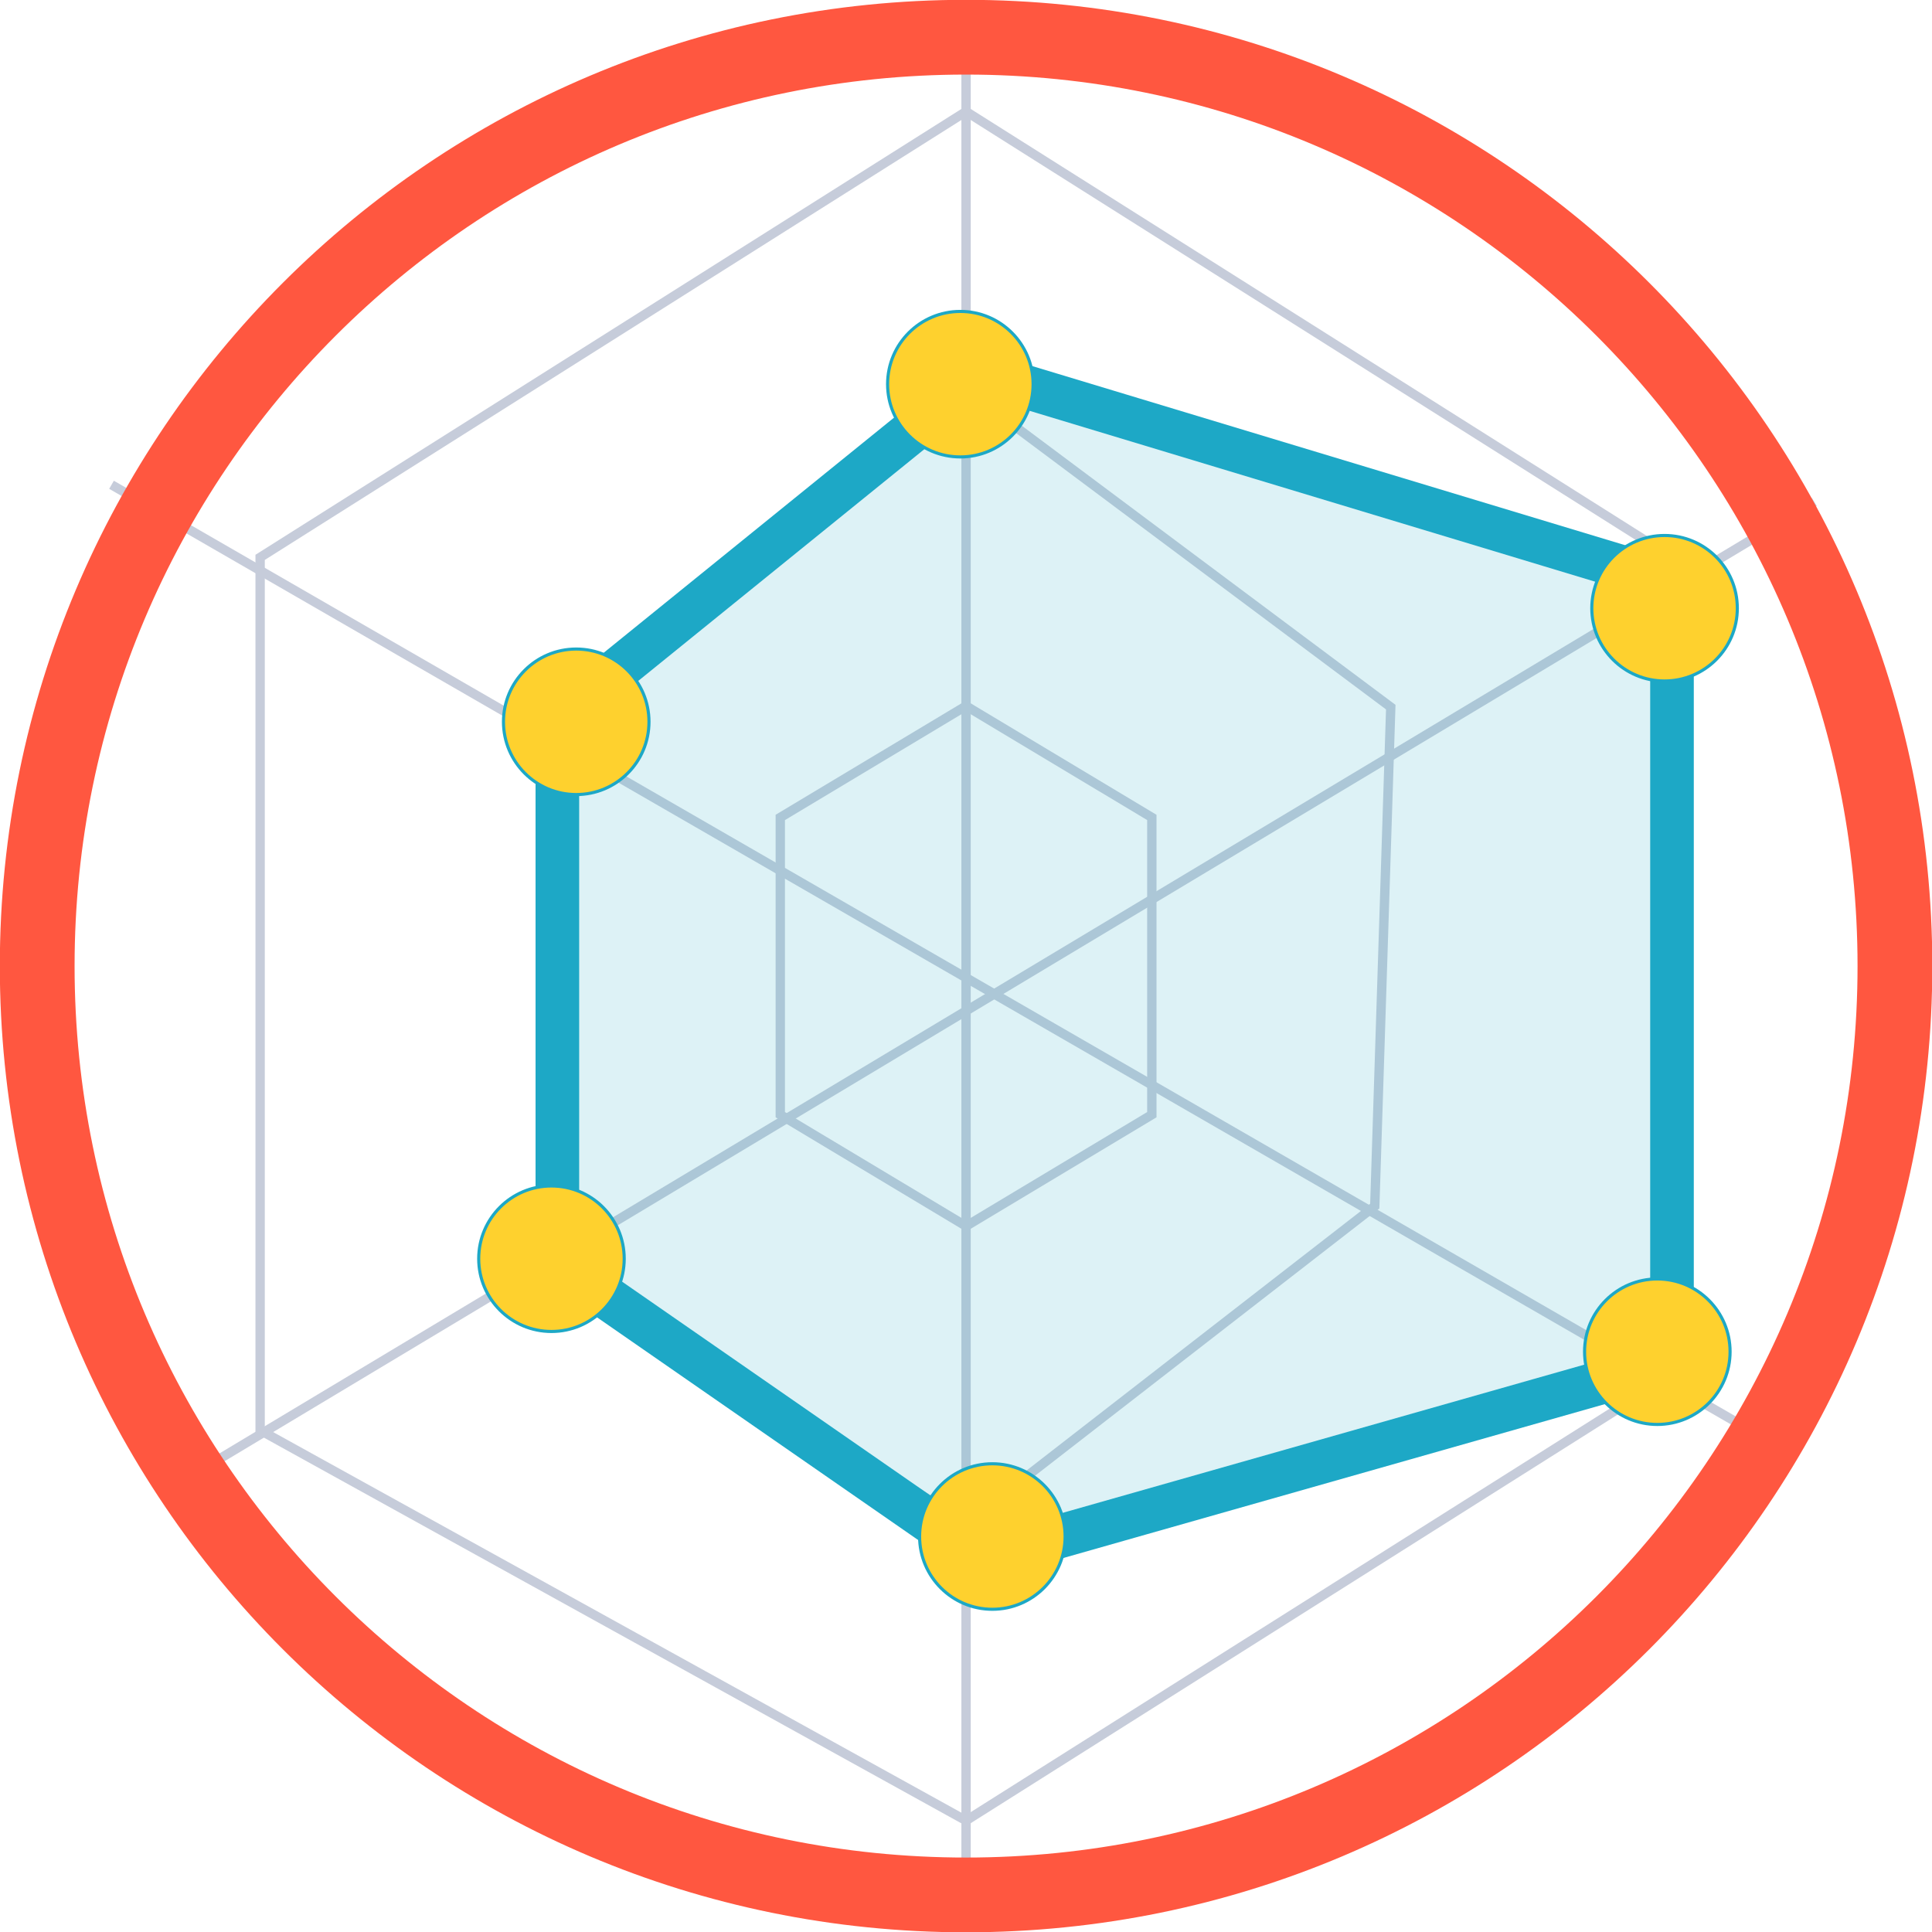
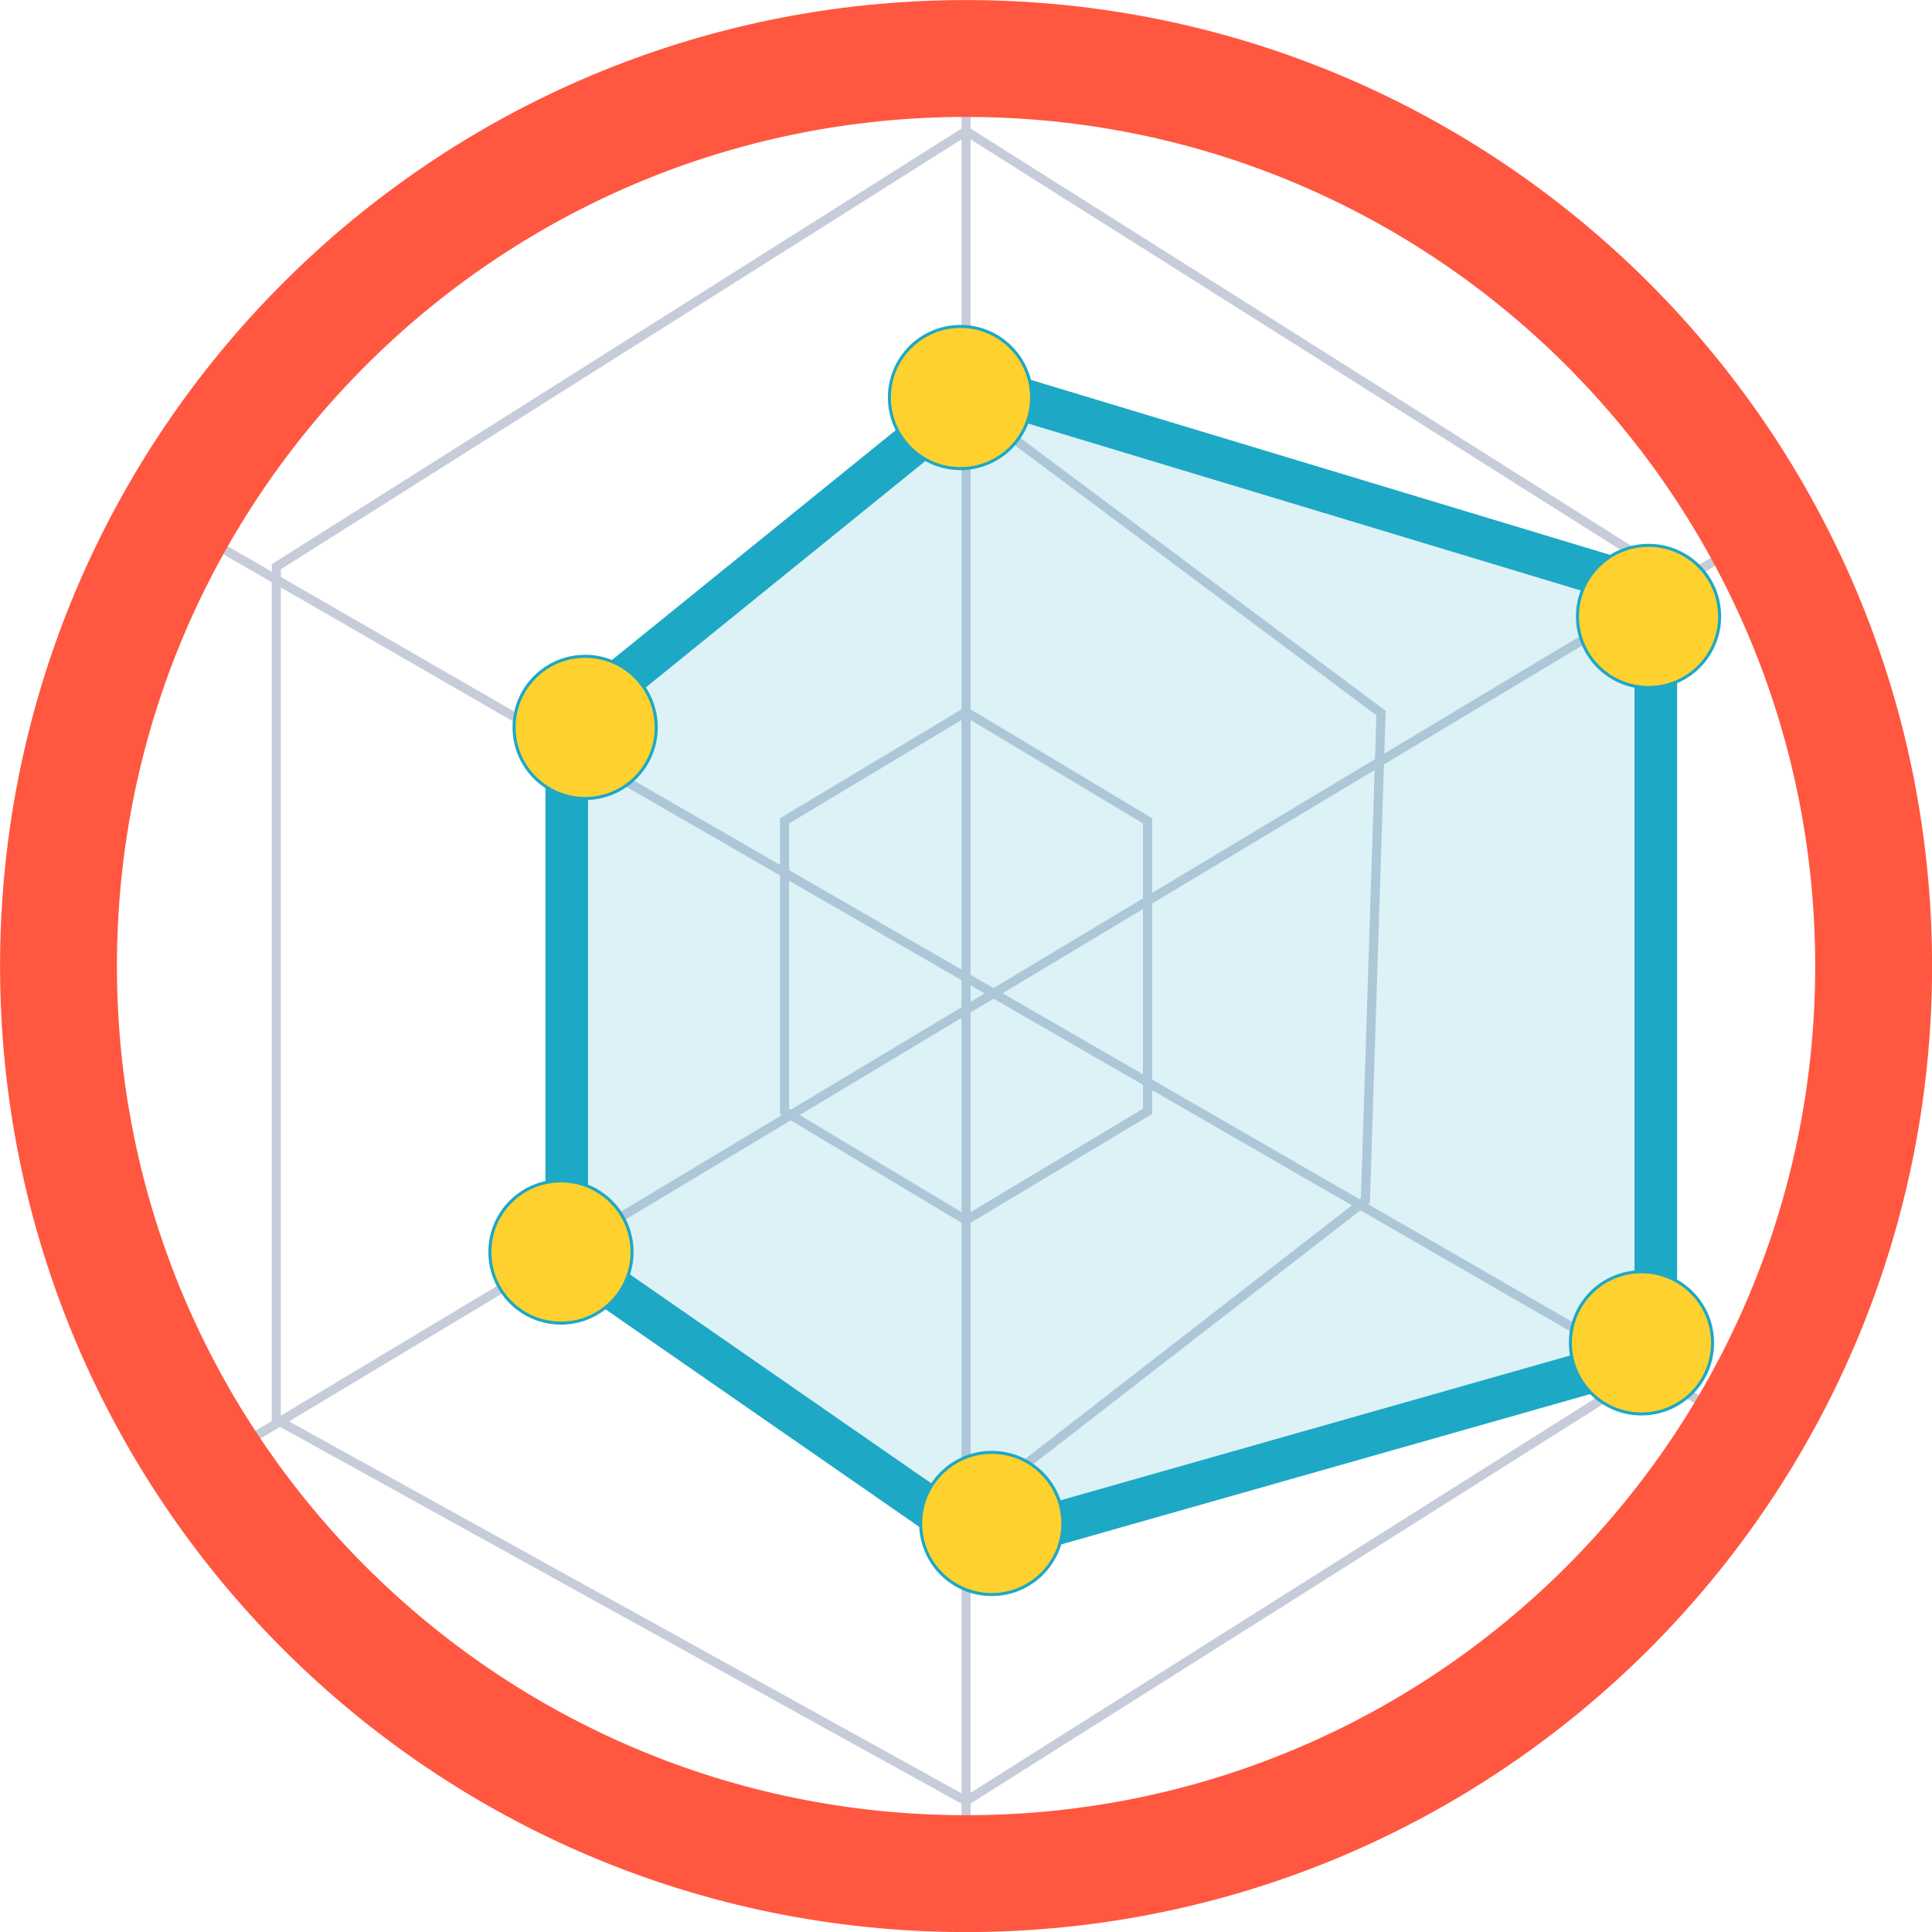
- <svg xmlns="http://www.w3.org/2000/svg" width="32" height="32" viewBox="454.96 5.96 155.07 155.07" fill="none">
+ <svg xmlns="http://www.w3.org/2000/svg" width="32" height="32" viewBox="453.141 4.141 158.708 158.708" fill="none">
  <path d="M532.5 14.911L589.161 50.696V116.304L532.5 152.089L475.839 120.754V50.696L532.5 14.911Z" stroke="#C6CCDA" stroke-width="0.75" />
  <path d="M532.5 37.254L566.588 62.717L565.304 102.769L532.5 128.232L499.696 107.357L499.1 64.231L532.5 37.254Z" stroke="#C6CCDA" stroke-width="0.75" />
  <path d="M532.5 62.625L547.411 71.571V95.429L532.5 104.375L517.589 95.429V71.571L532.5 62.625Z" stroke="#C6CCDA" stroke-width="0.75" />
  <path d="M532.5 8.946V158.054" stroke="#C6CCDA" stroke-width="0.75" />
  <path d="M463.911 44.87L595.446 120.754" stroke="#C6CCDA" stroke-width="0.75" />
  <path d="M600.585 46.246L472.123 123.323" stroke="#C6CCDA" stroke-width="0.75" />
  <path d="M533.835 35.969L499.696 63.619V107.357L533.835 131.031L589.161 115.31V52.685L533.835 35.969Z" fill="#1DA8C6" fill-opacity="0.15" stroke="#1DA8C6" stroke-width="3.5" />
  <path d="M532.041 30.956C535.266 30.956 537.88 33.57 537.881 36.795C537.881 40.02 535.266 42.635 532.041 42.635C528.816 42.634 526.202 40.019 526.202 36.795C526.202 33.57 528.816 30.956 532.041 30.956Z" fill="#FED12E" stroke="#1DA8C6" stroke-width="0.25" />
  <path d="M588.564 48.94C591.789 48.94 594.403 51.554 594.404 54.779C594.404 58.004 591.789 60.619 588.564 60.619C585.339 60.619 582.725 58.004 582.725 54.779C582.725 51.555 585.339 48.941 588.564 48.94Z" fill="#FED12E" stroke="#1DA8C6" stroke-width="0.25" />
  <path d="M587.983 108.614C591.208 108.614 593.822 111.228 593.823 114.453C593.823 117.678 591.208 120.292 587.983 120.292C584.758 120.292 582.144 117.677 582.144 114.453C582.144 111.228 584.758 108.614 587.983 108.614Z" fill="#FED12E" stroke="#1DA8C6" stroke-width="0.25" />
  <path d="M534.61 123.448C537.835 123.448 540.45 126.062 540.45 129.287C540.45 132.512 537.835 135.127 534.61 135.127C531.385 135.127 528.771 132.512 528.771 129.287C528.771 126.062 531.385 123.448 534.61 123.448Z" fill="#FED12E" stroke="#1DA8C6" stroke-width="0.25" />
  <path d="M499.222 101.151C502.447 101.151 505.062 103.765 505.062 106.99C505.062 110.215 502.447 112.83 499.222 112.83C495.997 112.829 493.383 110.215 493.383 106.99C493.383 103.765 495.997 101.151 499.222 101.151Z" fill="#FED12E" stroke="#1DA8C6" stroke-width="0.25" />
  <path d="M501.21 58.055C504.435 58.055 507.05 60.669 507.05 63.894C507.05 67.119 504.435 69.734 501.21 69.734C497.985 69.734 495.371 67.119 495.371 63.894C495.371 60.669 497.985 58.055 501.21 58.055Z" fill="#FED12E" stroke="#1DA8C6" stroke-width="0.25" />
-   <path d="M532.5 158.054C573.675 158.054 607.054 124.675 607.054 83.5C607.054 42.325 573.675 8.946 532.5 8.946C491.325 8.946 457.946 42.325 457.946 83.5C457.946 124.675 491.325 158.054 532.5 158.054Z" stroke="#FF5740" stroke-width="6" />
+   <path d="M532.5 158.054C573.675 158.054 607.054 124.675 607.054 83.5C607.054 42.325 573.675 8.946 532.5 8.946C491.325 8.946 457.946 42.325 457.946 83.5C457.946 124.675 491.325 158.054 532.5 158.054Z" stroke="#FF5740" stroke-width="9.6" />
</svg>
